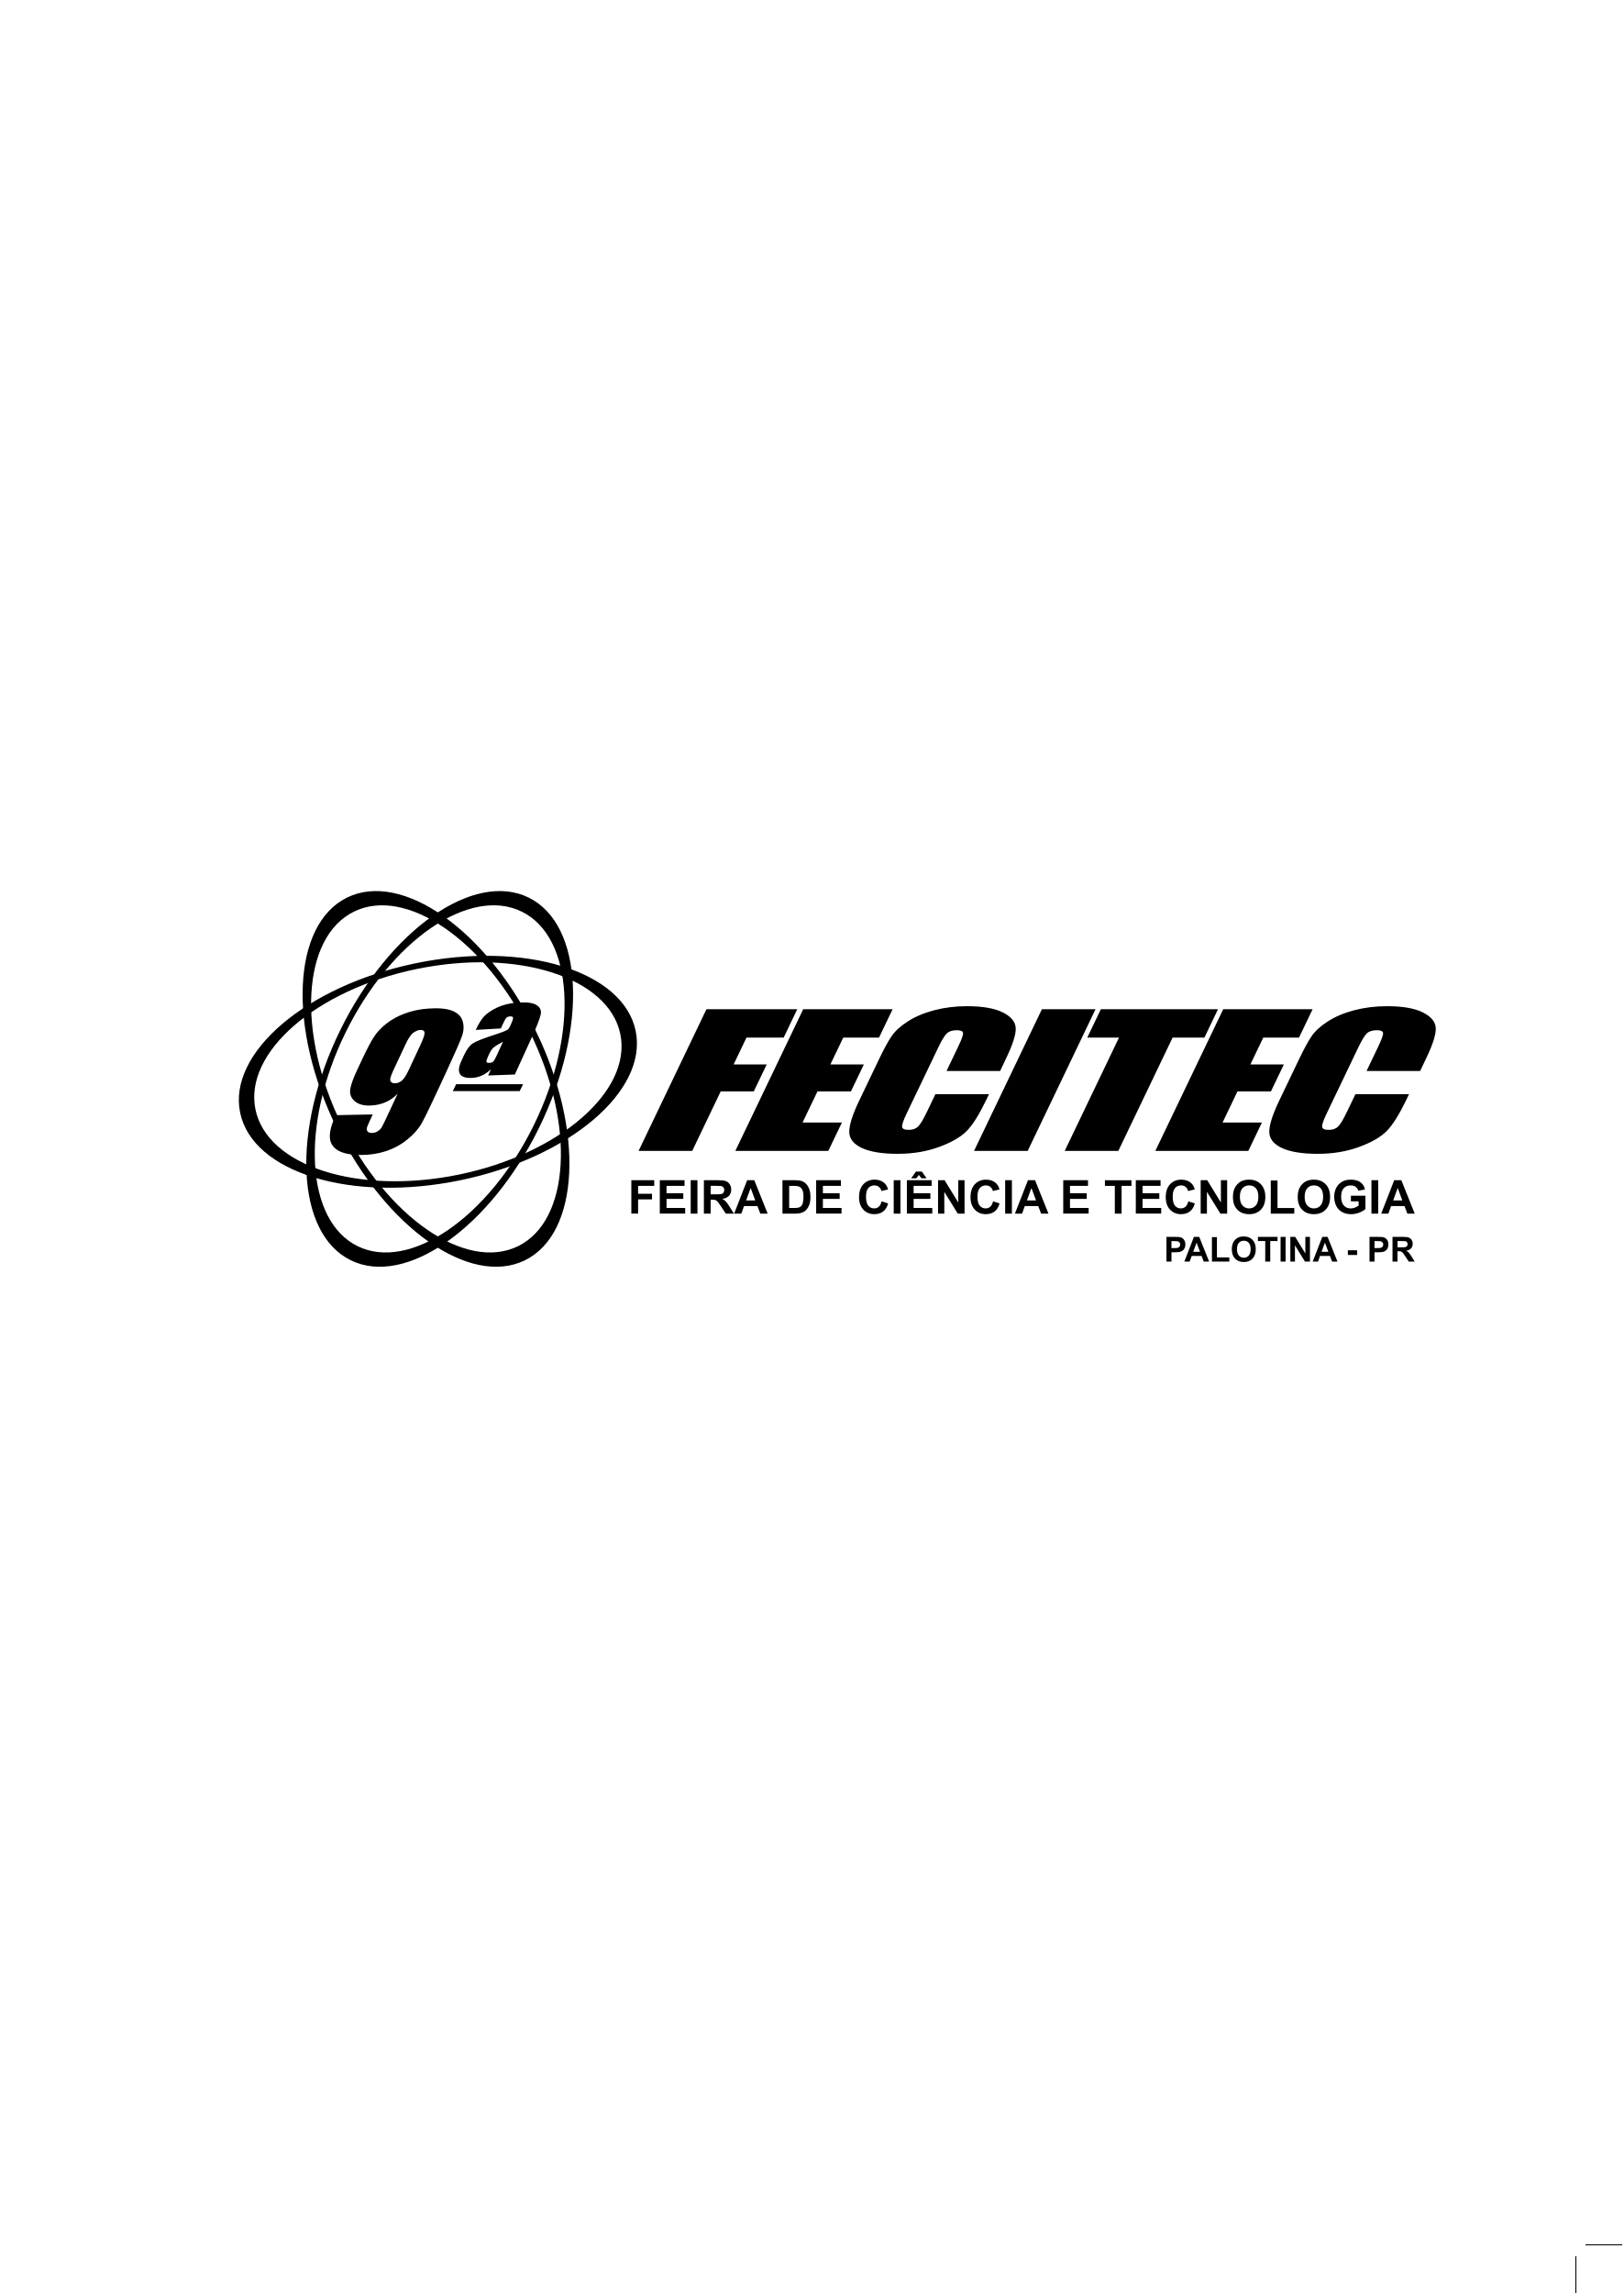
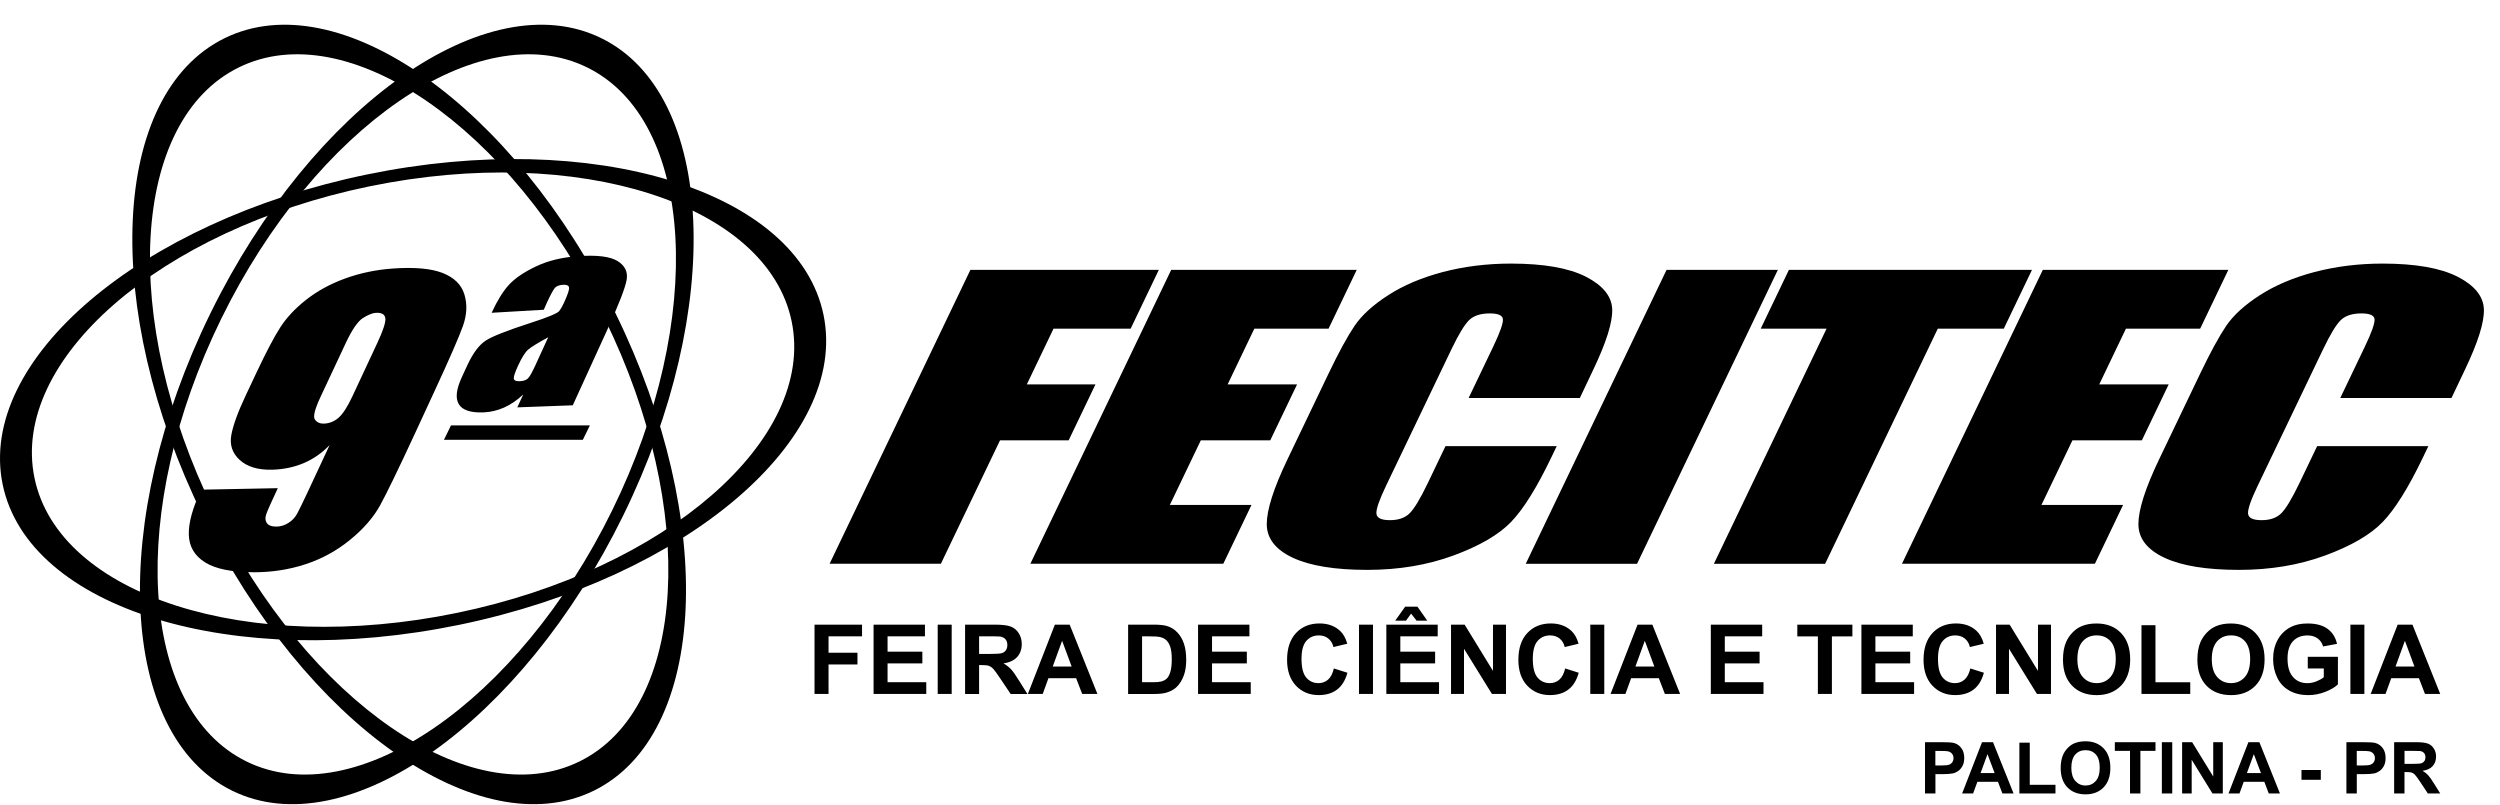
- <svg xmlns="http://www.w3.org/2000/svg" version="1.1" id="Camada_1" x="0px" y="0px" viewBox="0 0 963.78 1360.63" style="enable-background:new 0 0 963.78 1360.63;" xml:space="preserve">
-   <style type="text/css">
+ <svg xmlns="http://www.w3.org/2000/svg" version="1.1" id="Camada_1" x="0px" y="0px" viewBox="0 0 715 230" xml:space="preserve" width="715" height="230">
+   <defs id="defs27" />
+   <style type="text/css" id="style3">
	.st0{fill-rule:evenodd;clip-rule:evenodd;}
	.st1{fill:none;stroke:#000000;stroke-width:0.567;stroke-miterlimit:22.926;}
</style>
-   <path d="M842.88,635.51h-31.81l7.01-14.64c2.04-4.25,2.95-6.91,2.79-7.98c-0.17-1.05-1.41-1.58-3.73-1.58  c-2.63,0-4.59,0.64-5.92,1.91c-1.32,1.29-3,4.06-5.04,8.31l-18.71,39.04c-1.96,4.09-2.88,6.75-2.77,7.99  c0.12,1.26,1.4,1.88,3.87,1.88c2.37,0,4.22-0.62,5.54-1.88c1.32-1.24,3.1-4.17,5.31-8.77l5.04-10.53h31.81l-1.56,3.26  c-4.16,8.68-8.02,14.85-11.54,18.48c-3.52,3.63-9.02,6.82-16.44,9.55c-7.42,2.73-15.64,4.11-24.59,4.11  c-9.34,0-16.46-1.17-21.39-3.49c-4.92-2.32-7.41-5.53-7.41-9.62c0.01-4.11,1.98-10.28,5.93-18.52l11.76-24.55  c2.9-6.06,5.39-10.6,7.43-13.63c2.07-3.03,5.25-5.95,9.61-8.75c4.33-2.8,9.55-5.02,15.64-6.63c6.08-1.59,12.58-2.41,19.47-2.41  c9.39,0,16.52,1.26,21.42,3.74c4.89,2.5,7.4,5.6,7.55,9.32c0.13,3.72-1.7,9.52-5.46,17.37L842.88,635.51z M726,598.86h53.06  l-8.06,16.82h-21.23l-7.63,15.93h19.86l-7.67,16h-19.86l-8.86,18.48h23.35l-8.06,16.82h-55.18L726,598.86z M722.9,598.86  l-8.06,16.82h-18.88l-32.22,67.24h-31.81l32.22-67.24h-18.83l8.06-16.82H722.9z M650.22,598.86l-40.27,84.06h-31.83l40.27-84.06  H650.22z M593.59,635.51h-31.81l7.01-14.64c2.04-4.25,2.95-6.91,2.79-7.98c-0.17-1.05-1.41-1.58-3.73-1.58  c-2.63,0-4.59,0.64-5.92,1.91c-1.32,1.29-3,4.06-5.04,8.31l-18.71,39.04c-1.96,4.09-2.87,6.75-2.77,7.99  c0.12,1.26,1.4,1.88,3.87,1.88c2.37,0,4.22-0.62,5.54-1.88c1.32-1.24,3.11-4.17,5.31-8.77l5.04-10.53h31.81l-1.56,3.26  c-4.16,8.68-8.02,14.85-11.54,18.48c-3.52,3.63-9.02,6.82-16.44,9.55c-7.42,2.73-15.64,4.11-24.59,4.11  c-9.34,0-16.46-1.17-21.39-3.49c-4.92-2.32-7.41-5.53-7.41-9.62c0.01-4.11,1.98-10.28,5.93-18.52l11.76-24.55  c2.9-6.06,5.39-10.6,7.43-13.63c2.07-3.03,5.25-5.95,9.61-8.75c4.33-2.8,9.55-5.02,15.63-6.63c6.08-1.59,12.58-2.41,19.47-2.41  c9.39,0,16.52,1.26,21.42,3.74c4.89,2.5,7.4,5.6,7.55,9.32c0.13,3.72-1.7,9.52-5.46,17.37L593.59,635.51z M476.72,598.86h53.06  l-8.06,16.82h-21.23l-7.63,15.93h19.86l-7.67,16h-19.86l-8.86,18.48h23.35l-8.06,16.82h-55.18L476.72,598.86z M419.29,598.86h53.89  l-8.06,16.82h-22.06l-7.63,15.93h19.63l-7.67,16h-19.63l-16.91,35.3h-31.83L419.29,598.86z" />
-   <path class="st0" d="M247.29,575c59.8-12.36,113.92,4.92,120.88,38.59c6.96,33.67-35.87,70.99-95.67,83.36  c-59.8,12.36-113.92-4.92-120.88-38.59C144.66,624.68,187.49,587.36,247.29,575 M246.59,571.6c64.83-13.4,123.34,4.56,130.69,40.11  c7.35,35.55-39.25,75.23-104.07,88.64c-64.83,13.4-123.34-4.56-130.69-40.11C135.17,624.69,181.76,585.01,246.59,571.6z" />
-   <path class="st0" d="M314.67,612.78c26.89,54.82,23.67,111.54-7.2,126.68c-30.87,15.14-77.7-17.02-104.59-71.84  c-26.89-54.82-23.67-111.54,7.2-126.68C240.95,525.8,287.78,557.96,314.67,612.78 M317.79,611.26  c29.15,59.43,26.37,120.57-6.22,136.56c-32.59,15.99-82.65-19.23-111.8-78.66c-29.15-59.43-26.37-120.57,6.22-136.56  C238.58,516.61,288.63,551.82,317.79,611.26z" />
-   <path class="st0" d="M205.06,612.78c-26.89,54.82-23.67,111.54,7.2,126.68c30.87,15.14,77.7-17.02,104.59-71.84  c26.89-54.82,23.67-111.54-7.2-126.68C278.78,525.8,231.95,557.96,205.06,612.78 M201.95,611.26  c-29.15,59.43-26.37,120.57,6.22,136.56c32.59,15.99,82.65-19.23,111.8-78.66c29.15-59.43,26.37-120.57-6.22-136.56  C281.16,516.61,231.1,551.82,201.95,611.26z" />
-   <path d="M832.29,712.3l-2.73-7.36l-2.68,7.36H832.29z M839.66,720.14h-4.36l-1.73-4.5h-7.92l-1.63,4.5h-4.25l7.72-19.82h4.23  L839.66,720.14z M813.97,720.14v-19.82h4v19.82H813.97z M801.78,712.85v-3.34h8.62v7.9c-0.84,0.81-2.05,1.53-3.65,2.15  c-1.59,0.61-3.2,0.92-4.83,0.92c-2.07,0-3.88-0.43-5.42-1.3c-1.54-0.87-2.7-2.11-3.47-3.73c-0.78-1.62-1.16-3.38-1.16-5.28  c0-2.06,0.43-3.9,1.3-5.5c0.87-1.6,2.13-2.83,3.8-3.69c1.27-0.66,2.85-0.99,4.74-0.99c2.46,0,4.38,0.52,5.76,1.55  c1.38,1.03,2.28,2.46,2.67,4.28l-3.97,0.74c-0.28-0.97-0.81-1.74-1.58-2.31c-0.77-0.56-1.73-0.84-2.88-0.84  c-1.75,0-3.14,0.55-4.17,1.66c-1.03,1.11-1.55,2.75-1.55,4.94c0,2.35,0.52,4.12,1.57,5.29c1.04,1.18,2.41,1.76,4.11,1.76  c0.84,0,1.68-0.17,2.52-0.49c0.84-0.33,1.56-0.73,2.17-1.2v-2.51H801.78z M774.33,710.22c0,2.24,0.52,3.95,1.56,5.1  c1.04,1.16,2.35,1.73,3.95,1.73c1.59,0,2.9-0.57,3.93-1.73c1.02-1.15,1.53-2.87,1.53-5.17c0-2.27-0.5-3.96-1.49-5.08  c-1-1.12-2.32-1.68-3.97-1.68c-1.65,0-2.98,0.57-3.99,1.7C774.84,706.23,774.33,707.93,774.33,710.22z M770.21,710.35  c0-2.02,0.3-3.71,0.9-5.08c0.45-1.01,1.07-1.92,1.85-2.72c0.78-0.8,1.63-1.39,2.56-1.78c1.24-0.53,2.66-0.78,4.27-0.78  c2.92,0,5.26,0.9,7.01,2.72c1.75,1.81,2.63,4.33,2.63,7.55c0,3.2-0.87,5.7-2.61,7.51c-1.74,1.8-4.07,2.71-6.97,2.71  c-2.95,0-5.29-0.9-7.03-2.69C771.08,715.98,770.21,713.5,770.21,710.35z M754.22,720.14v-19.66h4v16.32h9.95v3.34H754.22z   M735.89,710.22c0,2.24,0.52,3.95,1.56,5.1c1.04,1.16,2.35,1.73,3.95,1.73c1.59,0,2.9-0.57,3.93-1.73c1.02-1.15,1.53-2.87,1.53-5.17  c0-2.27-0.5-3.96-1.49-5.08c-1-1.12-2.32-1.68-3.97-1.68c-1.65,0-2.98,0.57-3.99,1.7C736.39,706.23,735.89,707.93,735.89,710.22z   M731.77,710.35c0-2.02,0.3-3.71,0.9-5.08c0.45-1.01,1.07-1.92,1.85-2.72c0.78-0.8,1.63-1.39,2.56-1.78  c1.24-0.53,2.66-0.78,4.27-0.78c2.92,0,5.26,0.9,7.01,2.72c1.75,1.81,2.63,4.33,2.63,7.55c0,3.2-0.87,5.7-2.61,7.51  c-1.74,1.8-4.07,2.71-6.97,2.71c-2.95,0-5.29-0.9-7.03-2.69C732.63,715.98,731.77,713.5,731.77,710.35z M712.62,720.14v-19.82h3.89  l8.11,13.23v-13.23h3.72v19.82h-4.02l-7.99-12.92v12.92H712.62z M705.27,712.85l3.88,1.23c-0.59,2.16-1.58,3.77-2.97,4.82  c-1.38,1.05-3.14,1.57-5.26,1.57c-2.63,0-4.79-0.9-6.49-2.69c-1.69-1.8-2.54-4.26-2.54-7.37c0-3.3,0.85-5.86,2.56-7.69  c1.7-1.82,3.94-2.74,6.72-2.74c2.42,0,4.39,0.72,5.91,2.15c0.9,0.84,1.58,2.06,2.03,3.65l-3.96,0.95c-0.23-1.03-0.72-1.84-1.47-2.44  c-0.74-0.6-1.65-0.89-2.71-0.89c-1.47,0-2.66,0.53-3.58,1.58c-0.91,1.05-1.37,2.76-1.37,5.12c0,2.51,0.45,4.29,1.35,5.35  c0.9,1.07,2.07,1.6,3.51,1.6c1.07,0,1.98-0.34,2.75-1.02C704.38,715.37,704.93,714.3,705.27,712.85z M674.12,720.14v-19.82h14.69  v3.35h-10.69v4.39h9.95v3.34h-9.95v5.39h11.07v3.34H674.12z M661.67,720.14v-16.46h-5.88v-3.35h15.75v3.35h-5.86v16.46H661.67z   M631.05,720.14v-19.82h14.69v3.35h-10.69v4.39H645v3.34h-9.95v5.39h11.07v3.34H631.05z M614.9,712.3l-2.73-7.36l-2.68,7.36H614.9z   M622.27,720.14h-4.36l-1.73-4.5h-7.92l-1.63,4.5h-4.25l7.72-19.82h4.23L622.27,720.14z M596.58,720.14v-19.82h4v19.82H596.58z   M589.39,712.85l3.88,1.23c-0.6,2.16-1.58,3.77-2.97,4.82c-1.38,1.05-3.14,1.57-5.26,1.57c-2.63,0-4.79-0.9-6.49-2.69  c-1.69-1.8-2.54-4.26-2.54-7.37c0-3.3,0.85-5.86,2.56-7.69c1.7-1.82,3.94-2.74,6.72-2.74c2.42,0,4.39,0.72,5.91,2.15  c0.9,0.84,1.58,2.06,2.03,3.65l-3.96,0.95c-0.23-1.03-0.72-1.84-1.47-2.44c-0.74-0.6-1.65-0.89-2.71-0.89  c-1.47,0-2.66,0.53-3.58,1.58c-0.91,1.05-1.37,2.76-1.37,5.12c0,2.51,0.45,4.29,1.35,5.35c0.9,1.07,2.07,1.6,3.51,1.6  c1.07,0,1.98-0.34,2.75-1.02C588.5,715.37,589.05,714.3,589.39,712.85z M556.75,720.14v-19.82h3.89l8.11,13.23v-13.23h3.72v19.82  h-4.02l-7.99-12.92v12.92H556.75z M540.79,699.18l2.84-3.99h3.52l2.8,3.99h-3.05l-1.57-2.01l-1.46,2.01H540.79z M538.25,720.14  v-19.82h14.69v3.35h-10.69v4.39h9.95v3.34h-9.95v5.39h11.07v3.34H538.25z M530.43,720.14v-19.82h4v19.82H530.43z M523.24,712.85  l3.88,1.23c-0.59,2.16-1.58,3.77-2.97,4.82c-1.38,1.05-3.14,1.57-5.26,1.57c-2.63,0-4.79-0.9-6.49-2.69  c-1.69-1.8-2.54-4.26-2.54-7.37c0-3.3,0.85-5.86,2.56-7.69c1.7-1.82,3.94-2.74,6.72-2.74c2.42,0,4.39,0.72,5.91,2.15  c0.9,0.84,1.58,2.06,2.03,3.65l-3.96,0.95c-0.23-1.03-0.72-1.84-1.47-2.44c-0.74-0.6-1.65-0.89-2.71-0.89  c-1.47,0-2.66,0.53-3.58,1.58c-0.91,1.05-1.37,2.76-1.37,5.12c0,2.51,0.45,4.29,1.35,5.35c0.9,1.07,2.07,1.6,3.51,1.6  c1.07,0,1.98-0.34,2.75-1.02C522.36,715.37,522.9,714.3,523.24,712.85z M484.4,720.14v-19.82h14.69v3.35H488.4v4.39h9.95v3.34h-9.95  v5.39h11.07v3.34H484.4z M468.39,703.67v13.12h2.99c1.12,0,1.92-0.06,2.42-0.19c0.65-0.16,1.19-0.43,1.62-0.82  c0.43-0.39,0.78-1.03,1.05-1.91c0.27-0.89,0.41-2.1,0.41-3.63c0-1.53-0.14-2.7-0.41-3.53c-0.27-0.82-0.65-1.46-1.13-1.92  c-0.49-0.46-1.11-0.77-1.85-0.93c-0.56-0.13-1.65-0.19-3.29-0.19H468.39z M464.39,700.32h7.31c1.65,0,2.9,0.13,3.77,0.38  c1.16,0.34,2.16,0.95,2.99,1.83c0.83,0.87,1.46,1.94,1.9,3.21c0.43,1.27,0.65,2.83,0.65,4.69c0,1.63-0.2,3.04-0.61,4.22  c-0.49,1.44-1.2,2.61-2.12,3.5c-0.69,0.68-1.63,1.2-2.81,1.58c-0.88,0.28-2.06,0.42-3.54,0.42h-7.53V700.32z M448.25,712.3  l-2.73-7.36l-2.68,7.36H448.25z M455.62,720.14h-4.36l-1.73-4.5h-7.92l-1.63,4.5h-4.25l7.72-19.82h4.23L455.62,720.14z   M421.77,708.7h2.96c1.92,0,3.12-0.08,3.6-0.24c0.48-0.16,0.85-0.44,1.12-0.84c0.27-0.4,0.41-0.89,0.41-1.49  c0-0.67-0.18-1.2-0.53-1.62c-0.36-0.41-0.86-0.67-1.51-0.78c-0.32-0.04-1.3-0.07-2.92-0.07h-3.12V708.7z M417.77,720.14v-19.82h8.43  c2.12,0,3.65,0.18,4.61,0.54c0.96,0.36,1.73,0.99,2.31,1.9c0.58,0.91,0.86,1.95,0.86,3.12c0,1.49-0.44,2.72-1.31,3.69  c-0.87,0.96-2.18,1.58-3.92,1.83c0.87,0.51,1.58,1.06,2.15,1.67c0.56,0.6,1.32,1.67,2.28,3.22l2.42,3.87h-4.79l-2.89-4.31  c-1.03-1.54-1.73-2.51-2.11-2.91c-0.38-0.4-0.78-0.67-1.2-0.83c-0.42-0.15-1.09-0.22-2.02-0.22h-0.81v8.27H417.77z M409.94,720.14  v-19.82h4v19.82H409.94z M391.6,720.14v-19.82h14.69v3.35H395.6v4.39h9.95v3.34h-9.95v5.39h11.07v3.34H391.6z M374.71,720.14v-19.82  h13.59v3.35h-9.58v4.69h8.27v3.35h-8.27v8.42H374.71z" />
-   <path d="M829.45,740.14h2.19c1.42,0,2.3-0.06,2.66-0.18c0.35-0.12,0.63-0.33,0.83-0.62c0.2-0.29,0.3-0.66,0.3-1.1  c0-0.49-0.13-0.89-0.4-1.2c-0.26-0.3-0.63-0.49-1.11-0.57c-0.24-0.03-0.96-0.05-2.16-0.05h-2.31V740.14z M826.48,748.6v-14.66h6.23  c1.57,0,2.71,0.13,3.41,0.4c0.71,0.26,1.28,0.73,1.71,1.4c0.43,0.68,0.64,1.44,0.64,2.31c0,1.1-0.32,2.01-0.97,2.73  s-1.61,1.17-2.89,1.35c0.64,0.37,1.16,0.78,1.58,1.23c0.42,0.45,0.98,1.24,1.68,2.38l1.79,2.86h-3.54l-2.12-3.2  c-0.76-1.14-1.28-1.85-1.57-2.15c-0.28-0.29-0.58-0.5-0.89-0.61c-0.32-0.11-0.82-0.16-1.5-0.16h-0.6v6.12H826.48z M815.79,736.42  v4.18h1.61c1.16,0,1.94-0.08,2.33-0.23c0.39-0.15,0.7-0.39,0.92-0.72c0.22-0.33,0.33-0.71,0.33-1.14c0-0.54-0.16-0.98-0.47-1.32  c-0.31-0.35-0.71-0.57-1.19-0.65c-0.35-0.06-1.06-0.1-2.12-0.1H815.79z M812.83,748.6v-14.66h4.74c1.8,0,2.97,0.07,3.51,0.22  c0.84,0.22,1.54,0.7,2.11,1.44c0.57,0.74,0.85,1.69,0.85,2.86c0,0.9-0.16,1.65-0.49,2.27c-0.33,0.61-0.74,1.1-1.24,1.45  c-0.5,0.35-1.01,0.58-1.53,0.69c-0.71,0.14-1.73,0.21-3.06,0.21h-1.92v5.53H812.83z M799.98,744.69v-2.8h5.53v2.8H799.98z   M788.39,742.78l-2.04-5.42l-1.98,5.42H788.39z M793.82,748.6h-3.2l-1.27-3.34h-5.88l-1.22,3.34h-3.14l5.69-14.66h3.14L793.82,748.6  z M765.84,748.6v-14.66h2.87l6.03,9.82v-9.82h2.74v14.66h-2.96l-5.94-9.63v9.63H765.84z M760.05,748.6v-14.66h2.97v14.66H760.05z   M750.94,748.6v-12.18h-4.34v-2.48h11.63v2.48h-4.32v12.18H750.94z M734.16,741.26c0,1.66,0.39,2.92,1.15,3.78  c0.77,0.86,1.74,1.29,2.92,1.29c1.18,0,2.15-0.43,2.91-1.28c0.76-0.85,1.14-2.13,1.14-3.83c0-1.68-0.37-2.94-1.11-3.76  c-0.74-0.83-1.72-1.24-2.94-1.24c-1.22,0-2.21,0.42-2.95,1.26C734.54,738.31,734.16,739.57,734.16,741.26z M731.11,741.36  c0-1.49,0.23-2.75,0.67-3.77c0.33-0.75,0.79-1.42,1.36-2.01c0.58-0.59,1.21-1.03,1.89-1.32c0.91-0.39,1.97-0.58,3.16-0.58  c2.16,0,3.89,0.67,5.19,2.01c1.3,1.34,1.94,3.21,1.94,5.6c0,2.37-0.64,4.23-1.93,5.56c-1.29,1.34-3.01,2.01-5.16,2.01  c-2.18,0-3.92-0.67-5.2-2C731.76,745.53,731.11,743.7,731.11,741.36z M719.3,748.6v-14.53h2.97v12.06h7.35v2.48H719.3z   M712.22,742.78l-2.04-5.42l-1.98,5.42H712.22z M717.64,748.6h-3.2l-1.27-3.34h-5.88l-1.22,3.34h-3.14l5.69-14.66h3.14L717.64,748.6  z M695.27,736.42v4.18h1.61c1.16,0,1.94-0.08,2.33-0.23c0.39-0.15,0.7-0.39,0.92-0.72c0.22-0.33,0.33-0.71,0.33-1.14  c0-0.54-0.16-0.98-0.47-1.32c-0.31-0.35-0.71-0.57-1.19-0.65c-0.35-0.06-1.06-0.1-2.12-0.1H695.27z M692.31,748.6v-14.66h4.75  c1.8,0,2.97,0.07,3.51,0.22c0.84,0.22,1.54,0.7,2.11,1.44c0.57,0.74,0.85,1.69,0.85,2.86c0,0.9-0.16,1.65-0.49,2.27  c-0.33,0.61-0.74,1.1-1.24,1.45c-0.5,0.35-1.01,0.58-1.53,0.69c-0.71,0.14-1.73,0.21-3.06,0.21h-1.92v5.53H692.31z" />
-   <polygon class="st0" points="270.74,643.34 310.46,643.34 308.45,647.45 268.73,647.45 " />
-   <path d="M298.55,618.13c-2.92,1.58-4.82,2.75-5.7,3.5c-0.88,0.75-1.86,2.3-2.92,4.61c-0.87,1.9-1.29,3.14-1.23,3.69  c0.06,0.55,0.63,0.82,1.71,0.77c1.04-0.04,1.82-0.3,2.32-0.78c0.5-0.48,1.2-1.72,2.13-3.74  C296.08,623.49,297.31,620.81,298.55,618.13 M297.28,610.26c-5.01,0.29-10,0.58-14.92,0.87c1.61-3.48,3.25-6.15,4.95-8  c1.72-1.87,4.3-3.63,7.74-5.26c3.45-1.64,7.43-2.61,12.01-2.93c5.42-0.38,9.2,0.08,11.31,1.39c2.12,1.31,2.99,3.08,2.61,5.35  c-0.38,2.26-2.24,7.08-5.64,14.52c-3.25,7.12-6.51,14.24-9.77,21.39c-5.34,0.2-10.62,0.4-15.86,0.59c0.56-1.23,1.12-2.45,1.69-3.68  c-1.75,1.64-3.57,2.88-5.47,3.73c-1.9,0.84-3.88,1.31-5.92,1.39c-3.67,0.13-6.01-0.65-7.03-2.34c-1.03-1.7-0.74-4.27,0.87-7.76  c0.52-1.14,1.05-2.28,1.58-3.42c1.57-3.39,3.29-5.7,5.16-6.96c1.86-1.25,6.24-2.96,13.08-5.17c4.88-1.57,7.57-2.72,8.04-3.35  c0.47-0.63,0.92-1.41,1.34-2.35c1.07-2.33,1.56-3.77,1.46-4.37c-0.09-0.58-0.68-0.85-1.72-0.78c-1.07,0.07-1.83,0.35-2.3,0.85  c-0.45,0.49-1.23,1.91-2.3,4.23C297.9,608.91,297.59,609.59,297.28,610.26z M233.39,635.27c-1.64,3.51-2.16,5.65-1.54,6.44  c0.61,0.79,1.45,1.15,2.51,1.12c1.59-0.05,3-0.62,4.23-1.69c1.25-1.09,2.58-3.17,4.01-6.24c2.36-5.05,4.71-10.09,7.06-15.12  c1.72-3.68,2.48-6.06,2.3-7.15c-0.18-1.09-1.1-1.58-2.74-1.48c-0.98,0.06-2.21,0.56-3.68,1.49c-1.45,0.93-3.09,3.29-4.88,7.11  C238.23,624.91,235.82,630.08,233.39,635.27z M199.3,661.72c7.21-0.14,14.51-0.29,21.91-0.43c-1.84,3.92-2.94,6.4-3.3,7.41  c-0.36,1.02-0.31,1.88,0.17,2.57c0.47,0.68,1.4,1.03,2.79,1.01c1.16-0.01,2.27-0.36,3.34-1.03c1.06-0.66,1.88-1.51,2.47-2.56  c0.59-1.06,1.61-3.16,3.09-6.32c2.09-4.47,4.17-8.95,6.26-13.41c-2.17,2.27-4.64,3.98-7.4,5.16c-2.76,1.17-5.79,1.81-9.07,1.89  c-4.06,0.1-7.15-0.86-9.27-2.81c-2.11-1.95-2.89-4.32-2.37-7.14c0.51-2.8,1.9-6.61,4.18-11.43c1.02-2.17,2.05-4.34,3.06-6.5  c2.7-5.71,4.92-9.96,6.71-12.76c1.8-2.81,4.27-5.46,7.39-7.92c3.17-2.5,6.84-4.53,11.13-6.1c4.27-1.56,8.87-2.54,13.77-2.88  c6.15-0.43,10.88-0.01,14.14,1.26c3.3,1.29,5.4,3.31,6.26,6.11c0.87,2.8,0.75,5.81-0.39,9.03c-1.16,3.25-3.91,9.54-8.25,18.91  c-1.83,3.96-3.66,7.92-5.5,11.9c-4.73,10.2-8.05,17.05-9.96,20.53c-1.91,3.47-4.79,6.77-8.6,9.87c-3.8,3.1-8.05,5.43-12.75,6.97  c-4.69,1.54-9.59,2.29-14.72,2.29c-6.29,0-10.95-0.94-13.97-2.82c-3.02-1.88-4.57-4.53-4.66-7.93  C195.66,671.16,196.87,666.87,199.3,661.72z" />
-   <line class="st1" x1="935.31" y1="1360.63" x2="935.31" y2="1338.78" />
-   <line class="st1" x1="962.81" y1="1332.05" x2="940.97" y2="1332.05" />
+   <path d="m 701.123,113.836 -31.81,0 7.01,-14.64 c 2.04,-4.25 2.95,-6.91 2.79,-7.98 -0.17,-1.05 -1.41,-1.58 -3.73,-1.58 -2.63,0 -4.59,0.64 -5.92,1.91 -1.32,1.29 -3,4.06 -5.04,8.31 l -18.71,39.04 c -1.96,4.09 -2.88,6.75 -2.77,7.99 0.12,1.26 1.4,1.88 3.87,1.88 2.37,0 4.22,-0.62 5.54,-1.88 1.32,-1.24 3.1,-4.17 5.31,-8.77 l 5.04,-10.53 31.81,0 -1.56,3.26 c -4.16,8.68 -8.02,14.85 -11.54,18.48 -3.52,3.63 -9.02,6.82 -16.44,9.55 -7.42,2.73 -15.64,4.11 -24.59,4.11 -9.34,0 -16.46,-1.17 -21.39,-3.49 -4.92,-2.32 -7.41,-5.53 -7.41,-9.62 0.01,-4.11 1.98,-10.28 5.93,-18.52 l 11.76,-24.55 c 2.9,-6.06 5.39,-10.6 7.43,-13.63 2.07,-3.03 5.25,-5.95 9.61,-8.75 4.33,-2.8 9.55,-5.02 15.64,-6.63 6.08,-1.59 12.58,-2.41 19.47,-2.41 9.39,0 16.52,1.26 21.42,3.74 4.89,2.5 7.4,5.6 7.55,9.32 0.13,3.72 -1.7,9.52 -5.46,17.37 l -3.81,8.02 z m -116.88,-36.65 53.06,0 -8.06,16.82 -21.23,0 -7.63,15.93 19.86,0 -7.67,16 -19.86,0 -8.86,18.48 23.35,0 -8.06,16.82 -55.18,0 40.28,-84.05 z m -3.1,0 -8.06,16.82 -18.88,0 -32.22,67.24 -31.81,0 32.22,-67.24 -18.83,0 8.06,-16.82 69.52,0 z m -72.68,0 -40.27,84.06 -31.83,0 40.27,-84.06 31.83,0 z m -56.63,36.65 -31.81,0 7.01,-14.64 c 2.04,-4.25 2.95,-6.91 2.79,-7.98 -0.17,-1.05 -1.41,-1.58 -3.73,-1.58 -2.63,0 -4.59,0.64 -5.92,1.91 -1.32,1.29 -3,4.06 -5.04,8.31 l -18.71,39.04 c -1.96,4.09 -2.87,6.75 -2.77,7.99 0.12,1.26 1.4,1.88 3.87,1.88 2.37,0 4.22,-0.62 5.54,-1.88 1.32,-1.24 3.11,-4.17 5.31,-8.77 l 5.04,-10.53 31.81,0 -1.56,3.26 c -4.16,8.68 -8.02,14.85 -11.54,18.48 -3.52,3.63 -9.02,6.82 -16.44,9.55 -7.42,2.73 -15.64,4.11 -24.59,4.11 -9.34,0 -16.46,-1.17 -21.39,-3.49 -4.92,-2.32 -7.41,-5.53 -7.41,-9.62 0.01,-4.11 1.98,-10.28 5.93,-18.52 l 11.76,-24.55 c 2.9,-6.06 5.39,-10.6 7.43,-13.63 2.07,-3.03 5.25,-5.95 9.61,-8.75 4.33,-2.8 9.55,-5.02 15.63,-6.63 6.08,-1.59 12.58,-2.41 19.47,-2.41 9.39,0 16.52,1.26 21.42,3.74 4.89,2.5 7.4,5.6 7.55,9.32 0.13,3.72 -1.7,9.52 -5.46,17.37 l -3.8,8.02 z m -116.87,-36.65 53.06,0 -8.06,16.82 -21.23,0 -7.63,15.93 19.86,0 -7.67,16 -19.86,0 -8.86,18.48 23.35,0 -8.06,16.82 -55.18,0 40.28,-84.05 z m -57.43,0 53.89,0 -8.06,16.82 -22.06,0 -7.63,15.93 19.63,0 -7.67,16 -19.63,0 -16.91,35.3 -31.83,0 40.27,-84.05 z" id="path5" />
+   <path class="st0" d="m 105.533,53.326 c 59.8,-12.36 113.92,4.92 120.88,38.59 6.96,33.67 -35.87,70.99 -95.67,83.36 -59.8,12.36 -113.92,-4.92 -120.88,-38.59 -6.96,-33.68 35.87,-71 95.67,-83.36 m -0.7,-3.4 c 64.83,-13.4 123.34,4.56 130.69,40.11 7.35,35.55 -39.25,75.23 -104.07,88.64 -64.83,13.4 -123.34,-4.56 -130.69,-40.11 C -6.587,103.016 40.003,63.336 104.833,49.926 Z" id="path7" style="clip-rule:evenodd;fill-rule:evenodd" />
+   <path class="st0" d="m 172.913,91.106 c 26.89,54.82 23.67,111.54 -7.2,126.68 -30.87,15.14 -77.7,-17.02 -104.59,-71.84 -26.89,-54.82 -23.67,-111.54 7.2,-126.68 30.87,-15.14 77.7,17.02 104.59,71.84 m 3.12,-1.52 c 29.15,59.43 26.37,120.57 -6.22,136.56 -32.59,15.99 -82.65,-19.23 -111.8,-78.66 -29.15,-59.43 -26.37,-120.57 6.22,-136.56 32.59,-15.99 82.64,19.22 111.8,78.66 z" id="path9" style="clip-rule:evenodd;fill-rule:evenodd" />
+   <path class="st0" d="m 63.303,91.106 c -26.89,54.82 -23.67,111.54 7.2,126.68 30.87,15.14 77.7,-17.02 104.59,-71.84 26.89,-54.82 23.67,-111.54 -7.2,-126.68 -30.87,-15.14 -77.7,17.02 -104.59,71.84 m -3.11,-1.52 c -29.15,59.43 -26.37,120.57 6.22,136.56 32.59,15.99 82.65,-19.23 111.8,-78.66 29.15,-59.43 26.37,-120.57 -6.22,-136.56 -32.59,-15.99 -82.65,19.22 -111.8,78.66 z" id="path11" style="clip-rule:evenodd;fill-rule:evenodd" />
+   <path d="m 690.533,190.626 -2.73,-7.36 -2.68,7.36 5.41,0 z m 7.37,7.84 -4.36,0 -1.73,-4.5 -7.92,0 -1.63,4.5 -4.25,0 7.72,-19.82 4.23,0 7.94,19.82 z m -25.69,0 0,-19.82 4,0 0,19.82 -4,0 z m -12.19,-7.29 0,-3.34 8.62,0 0,7.9 c -0.84,0.81 -2.05,1.53 -3.65,2.15 -1.59,0.61 -3.2,0.92 -4.83,0.92 -2.07,0 -3.88,-0.43 -5.42,-1.3 -1.54,-0.87 -2.7,-2.11 -3.47,-3.73 -0.78,-1.62 -1.16,-3.38 -1.16,-5.28 0,-2.06 0.43,-3.9 1.3,-5.5 0.87,-1.6 2.13,-2.83 3.8,-3.69 1.27,-0.66 2.85,-0.99 4.74,-0.99 2.46,0 4.38,0.52 5.76,1.55 1.38,1.03 2.28,2.46 2.67,4.28 l -3.97,0.74 c -0.28,-0.97 -0.81,-1.74 -1.58,-2.31 -0.77,-0.56 -1.73,-0.84 -2.88,-0.84 -1.75,0 -3.14,0.55 -4.17,1.66 -1.03,1.11 -1.55,2.75 -1.55,4.94 0,2.35 0.52,4.12 1.57,5.29 1.04,1.18 2.41,1.76 4.11,1.76 0.84,0 1.68,-0.17 2.52,-0.49 0.84,-0.33 1.56,-0.73 2.17,-1.2 l 0,-2.51 -4.58,0 z m -27.45,-2.63 c 0,2.24 0.52,3.95 1.56,5.1 1.04,1.16 2.35,1.73 3.95,1.73 1.59,0 2.9,-0.57 3.93,-1.73 1.02,-1.15 1.53,-2.87 1.53,-5.17 0,-2.27 -0.5,-3.96 -1.49,-5.08 -1,-1.12 -2.32,-1.68 -3.97,-1.68 -1.65,0 -2.98,0.57 -3.99,1.7 -1.01,1.14 -1.52,2.84 -1.52,5.13 z m -4.12,0.13 c 0,-2.02 0.3,-3.71 0.9,-5.08 0.45,-1.01 1.07,-1.92 1.85,-2.72 0.78,-0.8 1.63,-1.39 2.56,-1.78 1.24,-0.53 2.66,-0.78 4.27,-0.78 2.92,0 5.26,0.9 7.01,2.72 1.75,1.81 2.63,4.33 2.63,7.55 0,3.2 -0.87,5.7 -2.61,7.51 -1.74,1.8 -4.07,2.71 -6.97,2.71 -2.95,0 -5.29,-0.9 -7.03,-2.69 -1.74,-1.81 -2.61,-4.29 -2.61,-7.44 z m -15.99,9.79 0,-19.66 4,0 0,16.32 9.95,0 0,3.34 -13.95,0 z m -18.33,-9.92 c 0,2.24 0.52,3.95 1.56,5.1 1.04,1.16 2.35,1.73 3.95,1.73 1.59,0 2.9,-0.57 3.93,-1.73 1.02,-1.15 1.53,-2.87 1.53,-5.17 0,-2.27 -0.5,-3.96 -1.49,-5.08 -1,-1.12 -2.32,-1.68 -3.97,-1.68 -1.65,0 -2.98,0.57 -3.99,1.7 -1.02,1.14 -1.52,2.84 -1.52,5.13 z m -4.12,0.13 c 0,-2.02 0.3,-3.71 0.9,-5.08 0.45,-1.01 1.07,-1.92 1.85,-2.72 0.78,-0.8 1.63,-1.39 2.56,-1.78 1.24,-0.53 2.66,-0.78 4.27,-0.78 2.92,0 5.26,0.9 7.01,2.72 1.75,1.81 2.63,4.33 2.63,7.55 0,3.2 -0.87,5.7 -2.61,7.51 -1.74,1.8 -4.07,2.71 -6.97,2.71 -2.95,0 -5.29,-0.9 -7.03,-2.69 -1.75,-1.81 -2.61,-4.29 -2.61,-7.44 z m -19.15,9.79 0,-19.82 3.89,0 8.11,13.23 0,-13.23 3.72,0 0,19.82 -4.02,0 -7.99,-12.92 0,12.92 -3.71,0 z m -7.35,-7.29 3.88,1.23 c -0.59,2.16 -1.58,3.77 -2.97,4.82 -1.38,1.05 -3.14,1.57 -5.26,1.57 -2.63,0 -4.79,-0.9 -6.49,-2.69 -1.69,-1.8 -2.54,-4.26 -2.54,-7.37 0,-3.3 0.85,-5.86 2.56,-7.69 1.7,-1.82 3.94,-2.74 6.72,-2.74 2.42,0 4.39,0.72 5.91,2.15 0.9,0.84 1.58,2.06 2.03,3.65 l -3.96,0.95 c -0.23,-1.03 -0.72,-1.84 -1.47,-2.44 -0.74,-0.6 -1.65,-0.89 -2.71,-0.89 -1.47,0 -2.66,0.53 -3.58,1.58 -0.91,1.05 -1.37,2.76 -1.37,5.12 0,2.51 0.45,4.29 1.35,5.35 0.9,1.07 2.07,1.6 3.51,1.6 1.07,0 1.98,-0.34 2.75,-1.02 0.75,-0.66 1.3,-1.73 1.64,-3.18 z m -31.15,7.29 0,-19.82 14.69,0 0,3.35 -10.69,0 0,4.39 9.95,0 0,3.34 -9.95,0 0,5.39 11.07,0 0,3.34 -15.07,0 z m -12.45,0 0,-16.46 -5.88,0 0,-3.35 15.75,0 0,3.35 -5.86,0 0,16.46 -4.01,0 z m -30.62,0 0,-19.82 14.69,0 0,3.35 -10.69,0 0,4.39 9.95,0 0,3.34 -9.95,0 0,5.39 11.07,0 0,3.34 -15.07,0 z m -16.15,-7.84 -2.73,-7.36 -2.68,7.36 5.41,0 z m 7.37,7.84 -4.36,0 -1.73,-4.5 -7.92,0 -1.63,4.5 -4.25,0 7.72,-19.82 4.23,0 7.94,19.82 z m -25.69,0 0,-19.82 4,0 0,19.82 -4,0 z m -7.19,-7.29 3.88,1.23 c -0.6,2.16 -1.58,3.77 -2.97,4.82 -1.38,1.05 -3.14,1.57 -5.26,1.57 -2.63,0 -4.79,-0.9 -6.49,-2.69 -1.69,-1.8 -2.54,-4.26 -2.54,-7.37 0,-3.3 0.85,-5.86 2.56,-7.69 1.7,-1.82 3.94,-2.74 6.72,-2.74 2.42,0 4.39,0.72 5.91,2.15 0.9,0.84 1.58,2.06 2.03,3.65 l -3.96,0.95 c -0.23,-1.03 -0.72,-1.84 -1.47,-2.44 -0.74,-0.6 -1.65,-0.89 -2.71,-0.89 -1.47,0 -2.66,0.53 -3.58,1.58 -0.91,1.05 -1.37,2.76 -1.37,5.12 0,2.51 0.45,4.29 1.35,5.35 0.9,1.07 2.07,1.6 3.51,1.6 1.07,0 1.98,-0.34 2.75,-1.02 0.75,-0.66 1.3,-1.73 1.64,-3.18 z m -32.64,7.29 0,-19.82 3.89,0 8.11,13.23 0,-13.23 3.72,0 0,19.82 -4.02,0 -7.99,-12.92 0,12.92 -3.71,0 z m -15.96,-20.96 2.84,-3.99 3.52,0 2.8,3.99 -3.05,0 -1.57,-2.01 -1.46,2.01 -3.08,0 z m -2.54,20.96 0,-19.82 14.69,0 0,3.35 -10.69,0 0,4.39 9.95,0 0,3.34 -9.95,0 0,5.39 11.07,0 0,3.34 -15.07,0 z m -7.82,0 0,-19.82 4,0 0,19.82 -4,0 z m -7.19,-7.29 3.88,1.23 c -0.59,2.16 -1.58,3.77 -2.97,4.82 -1.38,1.05 -3.14,1.57 -5.26,1.57 -2.63,0 -4.79,-0.9 -6.49,-2.69 -1.69,-1.8 -2.54,-4.26 -2.54,-7.37 0,-3.3 0.85,-5.86 2.56,-7.69 1.7,-1.82 3.94,-2.74 6.72,-2.74 2.42,0 4.39,0.72 5.91,2.15 0.9,0.84 1.58,2.06 2.03,3.65 l -3.96,0.95 c -0.23,-1.03 -0.72,-1.84 -1.47,-2.44 -0.74,-0.6 -1.65,-0.89 -2.71,-0.89 -1.47,0 -2.66,0.53 -3.58,1.58 -0.91,1.05 -1.37,2.76 -1.37,5.12 0,2.51 0.45,4.29 1.35,5.35 0.9,1.07 2.07,1.6 3.51,1.6 1.07,0 1.98,-0.34 2.75,-1.02 0.76,-0.66 1.3,-1.73 1.64,-3.18 z m -38.84,7.29 0,-19.82 14.69,0 0,3.35 -10.69,0 0,4.39 9.95,0 0,3.34 -9.95,0 0,5.39 11.07,0 0,3.34 -15.07,0 z m -16.01,-16.47 0,13.12 2.99,0 c 1.12,0 1.92,-0.06 2.42,-0.19 0.65,-0.16 1.19,-0.43 1.62,-0.82 0.43,-0.39 0.78,-1.03 1.05,-1.91 0.27,-0.89 0.41,-2.1 0.41,-3.63 0,-1.53 -0.14,-2.7 -0.41,-3.53 -0.27,-0.82 -0.65,-1.46 -1.13,-1.92 -0.49,-0.46 -1.11,-0.77 -1.85,-0.93 -0.56,-0.13 -1.65,-0.19 -3.29,-0.19 l -1.81,0 z m -4,-3.35 7.31,0 c 1.65,0 2.9,0.13 3.77,0.38 1.16,0.34 2.16,0.95 2.99,1.83 0.83,0.87 1.46,1.94 1.9,3.21 0.43,1.27 0.65,2.83 0.65,4.69 0,1.63 -0.2,3.04 -0.61,4.22 -0.49,1.44 -1.2,2.61 -2.12,3.5 -0.69,0.68 -1.63,1.2 -2.81,1.58 -0.88,0.28 -2.06,0.42 -3.54,0.42 l -7.53,0 0,-19.83 z m -16.14,11.98 -2.73,-7.36 -2.68,7.36 5.41,0 z m 7.37,7.84 -4.36,0 -1.73,-4.5 -7.92,0 -1.63,4.5 -4.25,0 7.72,-19.82 4.23,0 7.94,19.82 z m -33.85,-11.44 2.96,0 c 1.92,0 3.12,-0.08 3.6,-0.24 0.48,-0.16 0.85,-0.44 1.12,-0.84 0.27,-0.4 0.41,-0.89 0.41,-1.49 0,-0.67 -0.18,-1.2 -0.53,-1.62 -0.36,-0.41 -0.86,-0.67 -1.51,-0.78 -0.32,-0.04 -1.3,-0.07 -2.92,-0.07 l -3.12,0 0,5.04 z m -4,11.44 0,-19.82 8.43,0 c 2.12,0 3.65,0.18 4.61,0.54 0.96,0.36 1.73,0.99 2.31,1.9 0.58,0.91 0.86,1.95 0.86,3.12 0,1.49 -0.44,2.72 -1.31,3.69 -0.87,0.96 -2.18,1.58 -3.92,1.83 0.87,0.51 1.58,1.06 2.15,1.67 0.56,0.6 1.32,1.67 2.28,3.22 l 2.42,3.87 -4.79,0 -2.89,-4.31 c -1.03,-1.54 -1.73,-2.51 -2.11,-2.91 -0.38,-0.4 -0.78,-0.67 -1.2,-0.83 -0.42,-0.15 -1.09,-0.22 -2.02,-0.22 l -0.81,0 0,8.27 -4.01,0 z m -7.83,0 0,-19.82 4,0 0,19.82 -4,0 z m -18.34,0 0,-19.82 14.69,0 0,3.35 -10.69,0 0,4.39 9.95,0 0,3.34 -9.95,0 0,5.39 11.07,0 0,3.34 -15.07,0 z m -16.89,0 0,-19.82 13.59,0 0,3.35 -9.58,0 0,4.69 8.27,0 0,3.35 -8.27,0 0,8.42 -4.01,0 z" id="path13" />
+   <path d="m 687.693,218.466 2.19,0 c 1.42,0 2.3,-0.06 2.66,-0.18 0.35,-0.12 0.63,-0.33 0.83,-0.62 0.2,-0.29 0.3,-0.66 0.3,-1.1 0,-0.49 -0.13,-0.89 -0.4,-1.2 -0.26,-0.3 -0.63,-0.49 -1.11,-0.57 -0.24,-0.03 -0.96,-0.05 -2.16,-0.05 l -2.31,0 0,3.72 z m -2.97,8.46 0,-14.66 6.23,0 c 1.57,0 2.71,0.13 3.41,0.4 0.71,0.26 1.28,0.73 1.71,1.4 0.43,0.68 0.64,1.44 0.64,2.31 0,1.1 -0.32,2.01 -0.97,2.73 -0.65,0.72 -1.61,1.17 -2.89,1.35 0.64,0.37 1.16,0.78 1.58,1.23 0.42,0.45 0.98,1.24 1.68,2.38 l 1.79,2.86 -3.54,0 -2.12,-3.2 c -0.76,-1.14 -1.28,-1.85 -1.57,-2.15 -0.28,-0.29 -0.58,-0.5 -0.89,-0.61 -0.32,-0.11 -0.82,-0.16 -1.5,-0.16 l -0.6,0 0,6.12 -2.96,0 z m -10.69,-12.18 0,4.18 1.61,0 c 1.16,0 1.94,-0.08 2.33,-0.23 0.39,-0.15 0.7,-0.39 0.92,-0.72 0.22,-0.33 0.33,-0.71 0.33,-1.14 0,-0.54 -0.16,-0.98 -0.47,-1.32 -0.31,-0.35 -0.71,-0.57 -1.19,-0.65 -0.35,-0.06 -1.06,-0.1 -2.12,-0.1 l -1.41,0 z m -2.96,12.18 0,-14.66 4.74,0 c 1.8,0 2.97,0.07 3.51,0.22 0.84,0.22 1.54,0.7 2.11,1.44 0.57,0.74 0.85,1.69 0.85,2.86 0,0.9 -0.16,1.65 -0.49,2.27 -0.33,0.61 -0.74,1.1 -1.24,1.45 -0.5,0.35 -1.01,0.58 -1.53,0.69 -0.71,0.14 -1.73,0.21 -3.06,0.21 l -1.92,0 0,5.53 -2.97,0 z m -12.85,-3.91 0,-2.8 5.53,0 0,2.8 -5.53,0 z m -11.59,-1.91 -2.04,-5.42 -1.98,5.42 4.02,0 z m 5.43,5.82 -3.2,0 -1.27,-3.34 -5.88,0 -1.22,3.34 -3.14,0 5.69,-14.66 3.14,0 5.88,14.66 z m -27.98,0 0,-14.66 2.87,0 6.03,9.82 0,-9.82 2.74,0 0,14.66 -2.96,0 -5.94,-9.63 0,9.63 -2.74,0 z m -5.79,0 0,-14.66 2.97,0 0,14.66 -2.97,0 z m -9.11,0 0,-12.18 -4.34,0 0,-2.48 11.63,0 0,2.48 -4.32,0 0,12.18 -2.97,0 z m -16.78,-7.34 c 0,1.66 0.39,2.92 1.15,3.78 0.77,0.86 1.74,1.29 2.92,1.29 1.18,0 2.15,-0.43 2.91,-1.28 0.76,-0.85 1.14,-2.13 1.14,-3.83 0,-1.68 -0.37,-2.94 -1.11,-3.76 -0.74,-0.83 -1.72,-1.24 -2.94,-1.24 -1.22,0 -2.21,0.42 -2.95,1.26 -0.74,0.83 -1.12,2.09 -1.12,3.78 z m -3.05,0.1 c 0,-1.49 0.23,-2.75 0.67,-3.77 0.33,-0.75 0.79,-1.42 1.36,-2.01 0.58,-0.59 1.21,-1.03 1.89,-1.32 0.91,-0.39 1.97,-0.58 3.16,-0.58 2.16,0 3.89,0.67 5.19,2.01 1.3,1.34 1.94,3.21 1.94,5.6 0,2.37 -0.64,4.23 -1.93,5.56 -1.29,1.34 -3.01,2.01 -5.16,2.01 -2.18,0 -3.92,-0.67 -5.2,-2 -1.27,-1.33 -1.92,-3.16 -1.92,-5.5 z m -11.81,7.24 0,-14.53 2.97,0 0,12.06 7.35,0 0,2.48 -10.32,0 z m -7.08,-5.82 -2.04,-5.42 -1.98,5.42 4.02,0 z m 5.42,5.82 -3.2,0 -1.27,-3.34 -5.88,0 -1.22,3.34 -3.14,0 5.69,-14.66 3.14,0 5.88,14.66 z m -22.37,-12.18 0,4.18 1.61,0 c 1.16,0 1.94,-0.08 2.33,-0.23 0.39,-0.15 0.7,-0.39 0.92,-0.72 0.22,-0.33 0.33,-0.71 0.33,-1.14 0,-0.54 -0.16,-0.98 -0.47,-1.32 -0.31,-0.35 -0.71,-0.57 -1.19,-0.65 -0.35,-0.06 -1.06,-0.1 -2.12,-0.1 l -1.41,0 z m -2.96,12.18 0,-14.66 4.75,0 c 1.8,0 2.97,0.07 3.51,0.22 0.84,0.22 1.54,0.7 2.11,1.44 0.57,0.74 0.85,1.69 0.85,2.86 0,0.9 -0.16,1.65 -0.49,2.27 -0.33,0.61 -0.74,1.1 -1.24,1.45 -0.5,0.35 -1.01,0.58 -1.53,0.69 -0.71,0.14 -1.73,0.21 -3.06,0.21 l -1.92,0 0,5.53 -2.98,0 z" id="path15" />
+   <polygon class="st0" points="310.46,643.34 308.45,647.45 268.73,647.45 270.74,643.34 " id="polygon17" transform="translate(-141.7572,-521.6743)" style="clip-rule:evenodd;fill-rule:evenodd" />
+   <path d="m 156.793,96.456 c -2.92,1.58 -4.82,2.75 -5.7,3.5 -0.88,0.75 -1.86,2.3 -2.92,4.61 -0.87,1.9 -1.29,3.14 -1.23,3.69 0.06,0.55 0.63,0.82 1.71,0.77 1.04,-0.04 1.82,-0.3 2.32,-0.78 0.5,-0.48 1.2,-1.72 2.13,-3.74 1.22,-2.69 2.45,-5.37 3.69,-8.05 m -1.27,-7.87 c -5.01,0.29 -10,0.58 -14.92,0.87 1.61,-3.48 3.25,-6.15 4.95,-8 1.72,-1.87 4.3,-3.63 7.74,-5.26 3.45,-1.64 7.43,-2.61 12.01,-2.93 5.42,-0.38 9.2,0.08 11.31,1.39 2.12,1.31 2.99,3.08 2.61,5.35 -0.38,2.26 -2.24,7.08 -5.64,14.52 -3.25,7.12 -6.51,14.24 -9.77,21.39 -5.34,0.2 -10.62,0.4 -15.86,0.59 0.56,-1.23 1.12,-2.45 1.69,-3.68 -1.75,1.64 -3.57,2.88 -5.47,3.73 -1.9,0.84 -3.88,1.31 -5.92,1.39 -3.67,0.13 -6.01,-0.65 -7.03,-2.34 -1.03,-1.7 -0.74,-4.27 0.87,-7.76 0.52,-1.14 1.05,-2.28 1.58,-3.42 1.57,-3.39 3.29,-5.7 5.16,-6.96 1.86,-1.25 6.24,-2.96 13.08,-5.17 4.88,-1.57 7.57,-2.72 8.04,-3.35 0.47,-0.63 0.92,-1.41 1.34,-2.35 1.07,-2.33 1.56,-3.77 1.46,-4.37 -0.09,-0.58 -0.68,-0.85 -1.72,-0.78 -1.07,0.07 -1.83,0.35 -2.3,0.85 -0.45,0.49 -1.23,1.91 -2.3,4.23 -0.29,0.71 -0.6,1.39 -0.91,2.06 z M 91.633,113.596 c -1.64,3.51 -2.16,5.65 -1.54,6.44 0.61,0.79 1.45,1.15 2.51,1.12 1.59,-0.05 3,-0.62 4.23,-1.69 1.25,-1.09 2.58,-3.17 4.01,-6.24 2.36,-5.05 4.71,-10.09 7.06,-15.12 1.72,-3.68 2.48,-6.06 2.3,-7.15 -0.18,-1.09 -1.1,-1.58 -2.74,-1.48 -0.98,0.06 -2.21,0.56 -3.68,1.49 -1.45,0.93 -3.09,3.29 -4.88,7.11 -2.43,5.16 -4.84,10.33 -7.27,15.52 z m -34.09,26.45 c 7.21,-0.14 14.51,-0.29 21.91,-0.43 -1.84,3.92 -2.94,6.4 -3.3,7.41 -0.36,1.02 -0.31,1.88 0.17,2.57 0.47,0.68 1.4,1.03 2.79,1.01 1.16,-0.01 2.27,-0.36 3.34,-1.03 1.06,-0.66 1.88,-1.51 2.47,-2.56 0.59,-1.06 1.61,-3.16 3.09,-6.32 2.09,-4.47 4.17,-8.95 6.26,-13.41 -2.17,2.27 -4.64,3.98 -7.4,5.16 -2.76,1.17 -5.79,1.81 -9.07,1.89 -4.06,0.1 -7.15,-0.86 -9.27,-2.81 -2.11,-1.95 -2.89,-4.32 -2.37,-7.14 0.51,-2.8 1.9,-6.61 4.18,-11.43 1.02,-2.17 2.05,-4.34 3.06,-6.5 2.7,-5.71 4.92,-9.96 6.71,-12.76 1.8,-2.81 4.27,-5.46 7.39,-7.92 3.17,-2.5 6.84,-4.53 11.13,-6.1 4.27,-1.56 8.87,-2.54 13.77,-2.88 6.15,-0.43 10.88,-0.01 14.14,1.26 3.3,1.29 5.4,3.31 6.26,6.11 0.87,2.8 0.75,5.81 -0.39,9.03 -1.16,3.25 -3.91,9.54 -8.25,18.91 -1.83,3.96 -3.66,7.92 -5.5,11.9 -4.73,10.2 -8.05,17.05 -9.96,20.53 -1.91,3.47 -4.79,6.77 -8.6,9.87 -3.8,3.1 -8.05,5.43 -12.75,6.97 -4.69,1.54 -9.59,2.29 -14.72,2.29 -6.29,0 -10.95,-0.94 -13.97,-2.82 -3.02,-1.88 -4.57,-4.53 -4.66,-7.93 -0.1,-3.43 1.11,-7.72 3.54,-12.87 z" id="path19" />
</svg>
